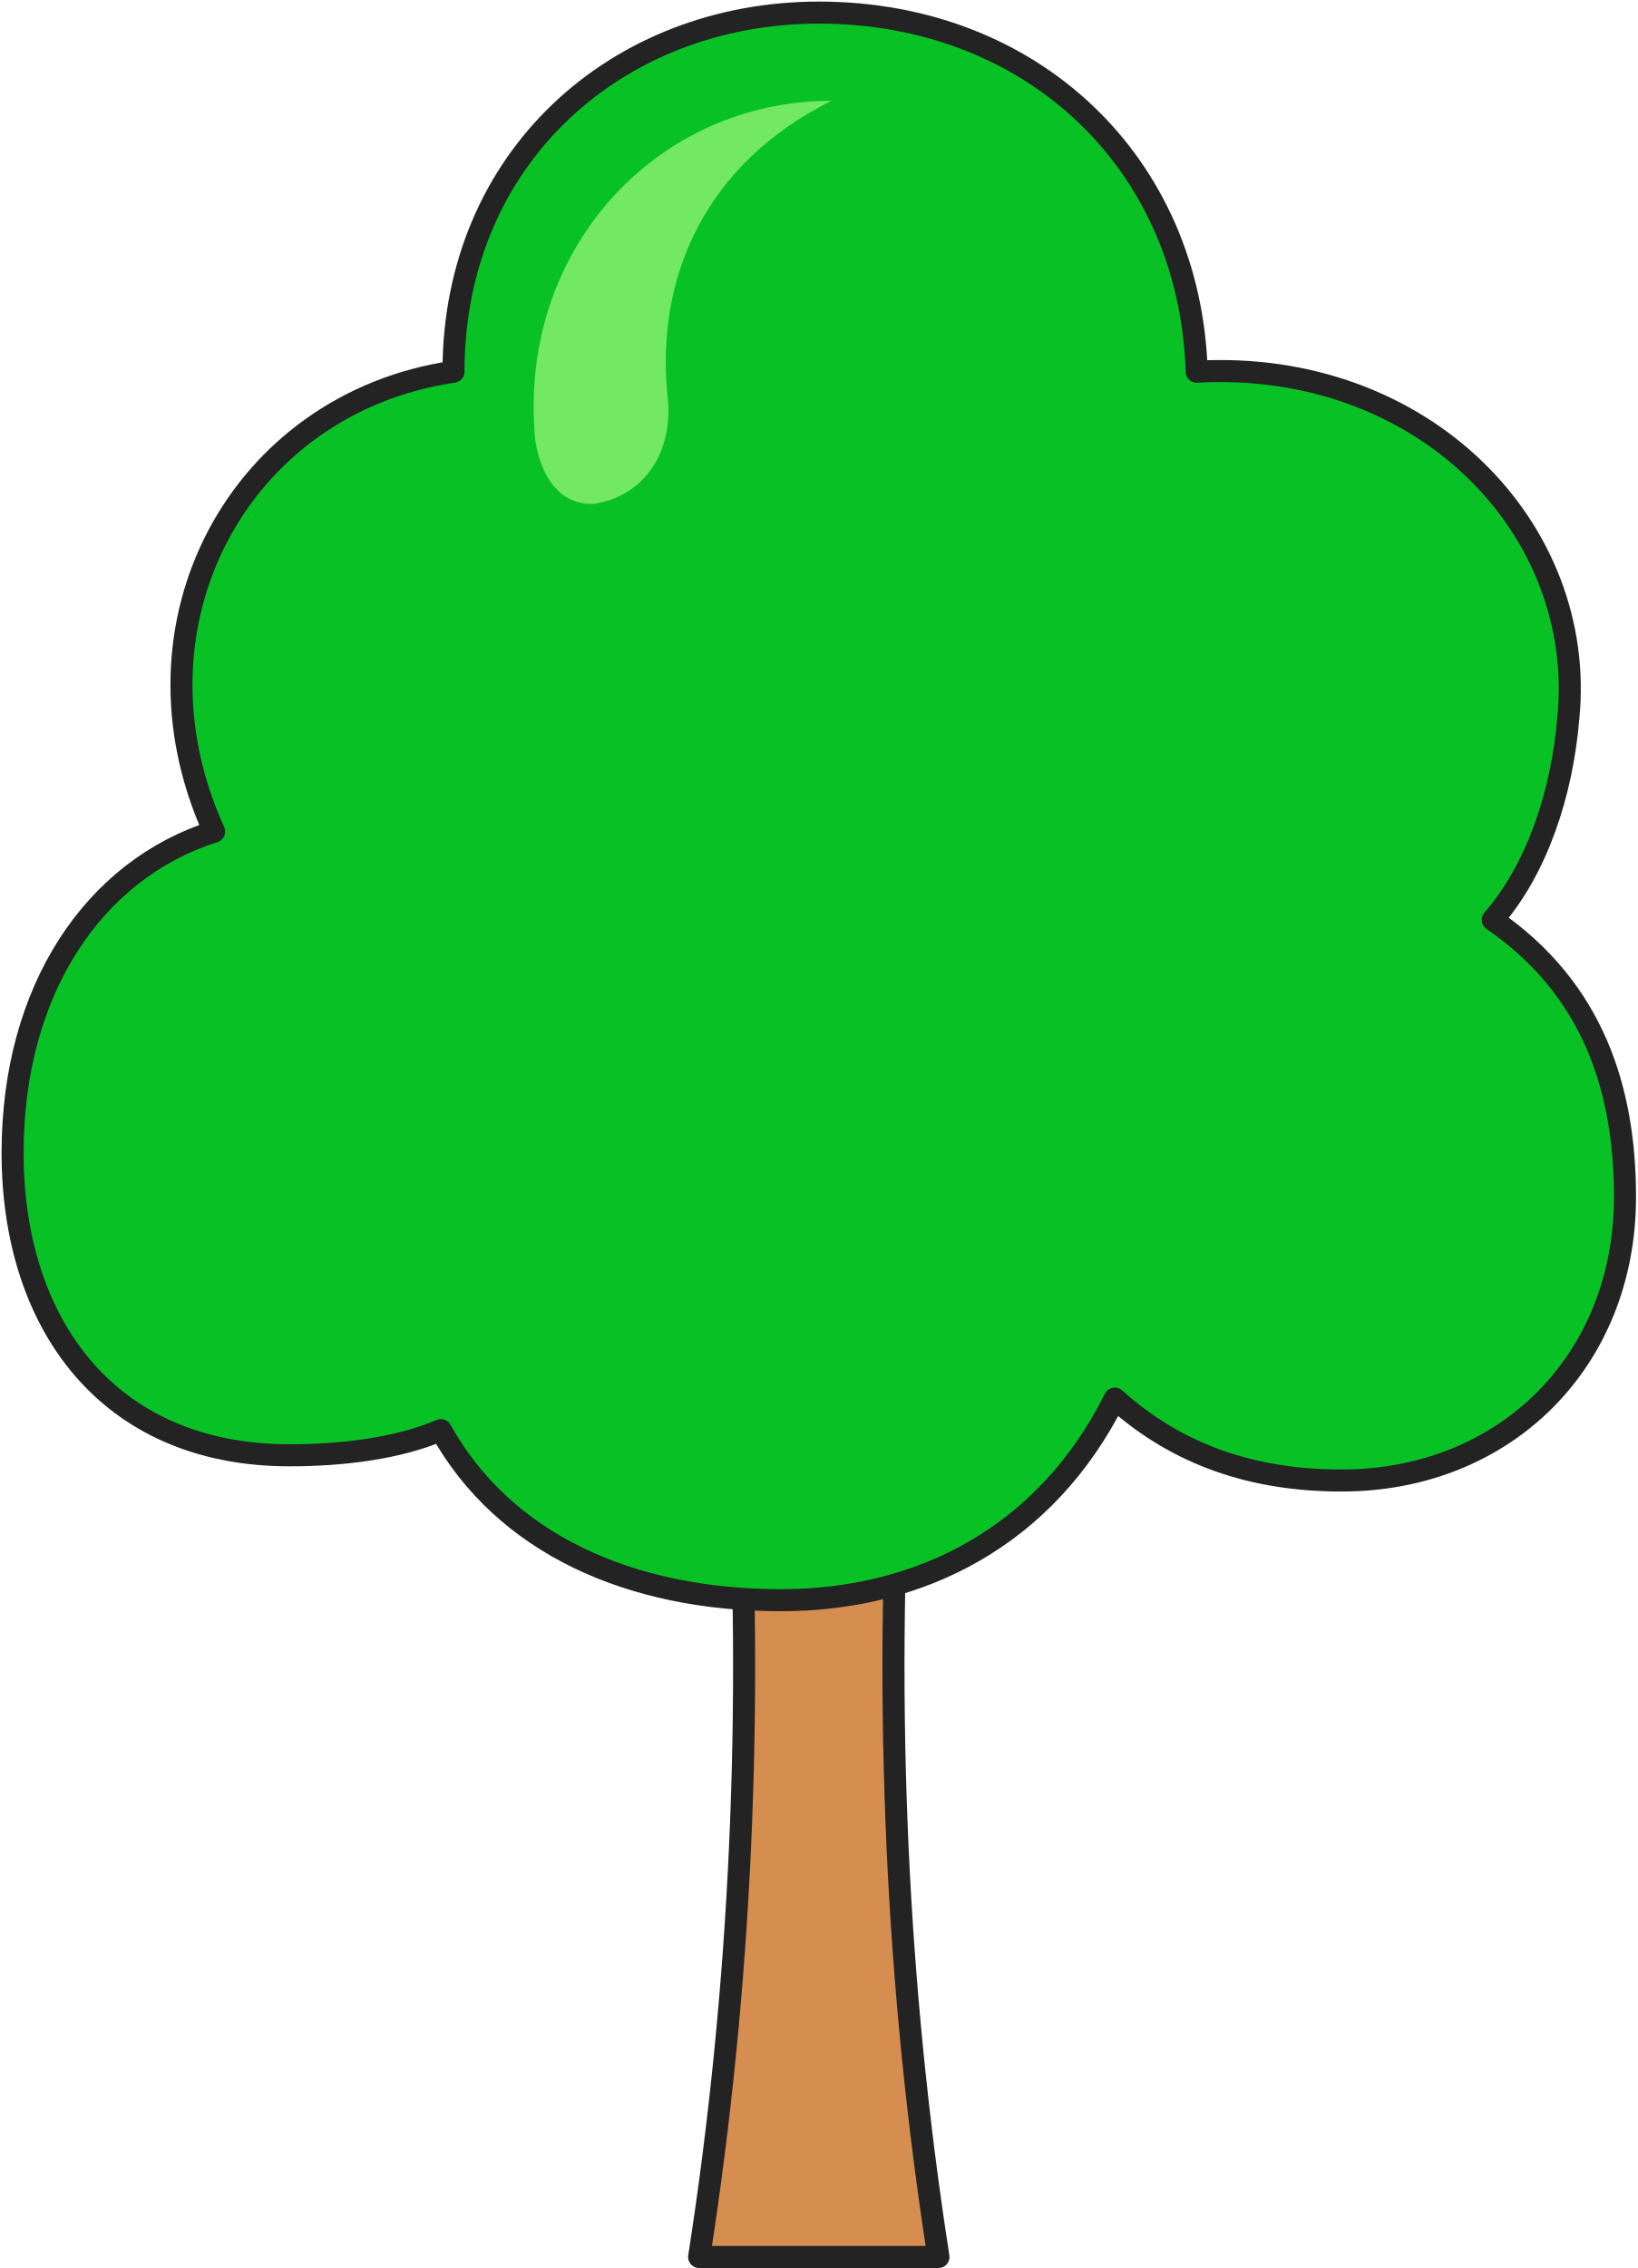
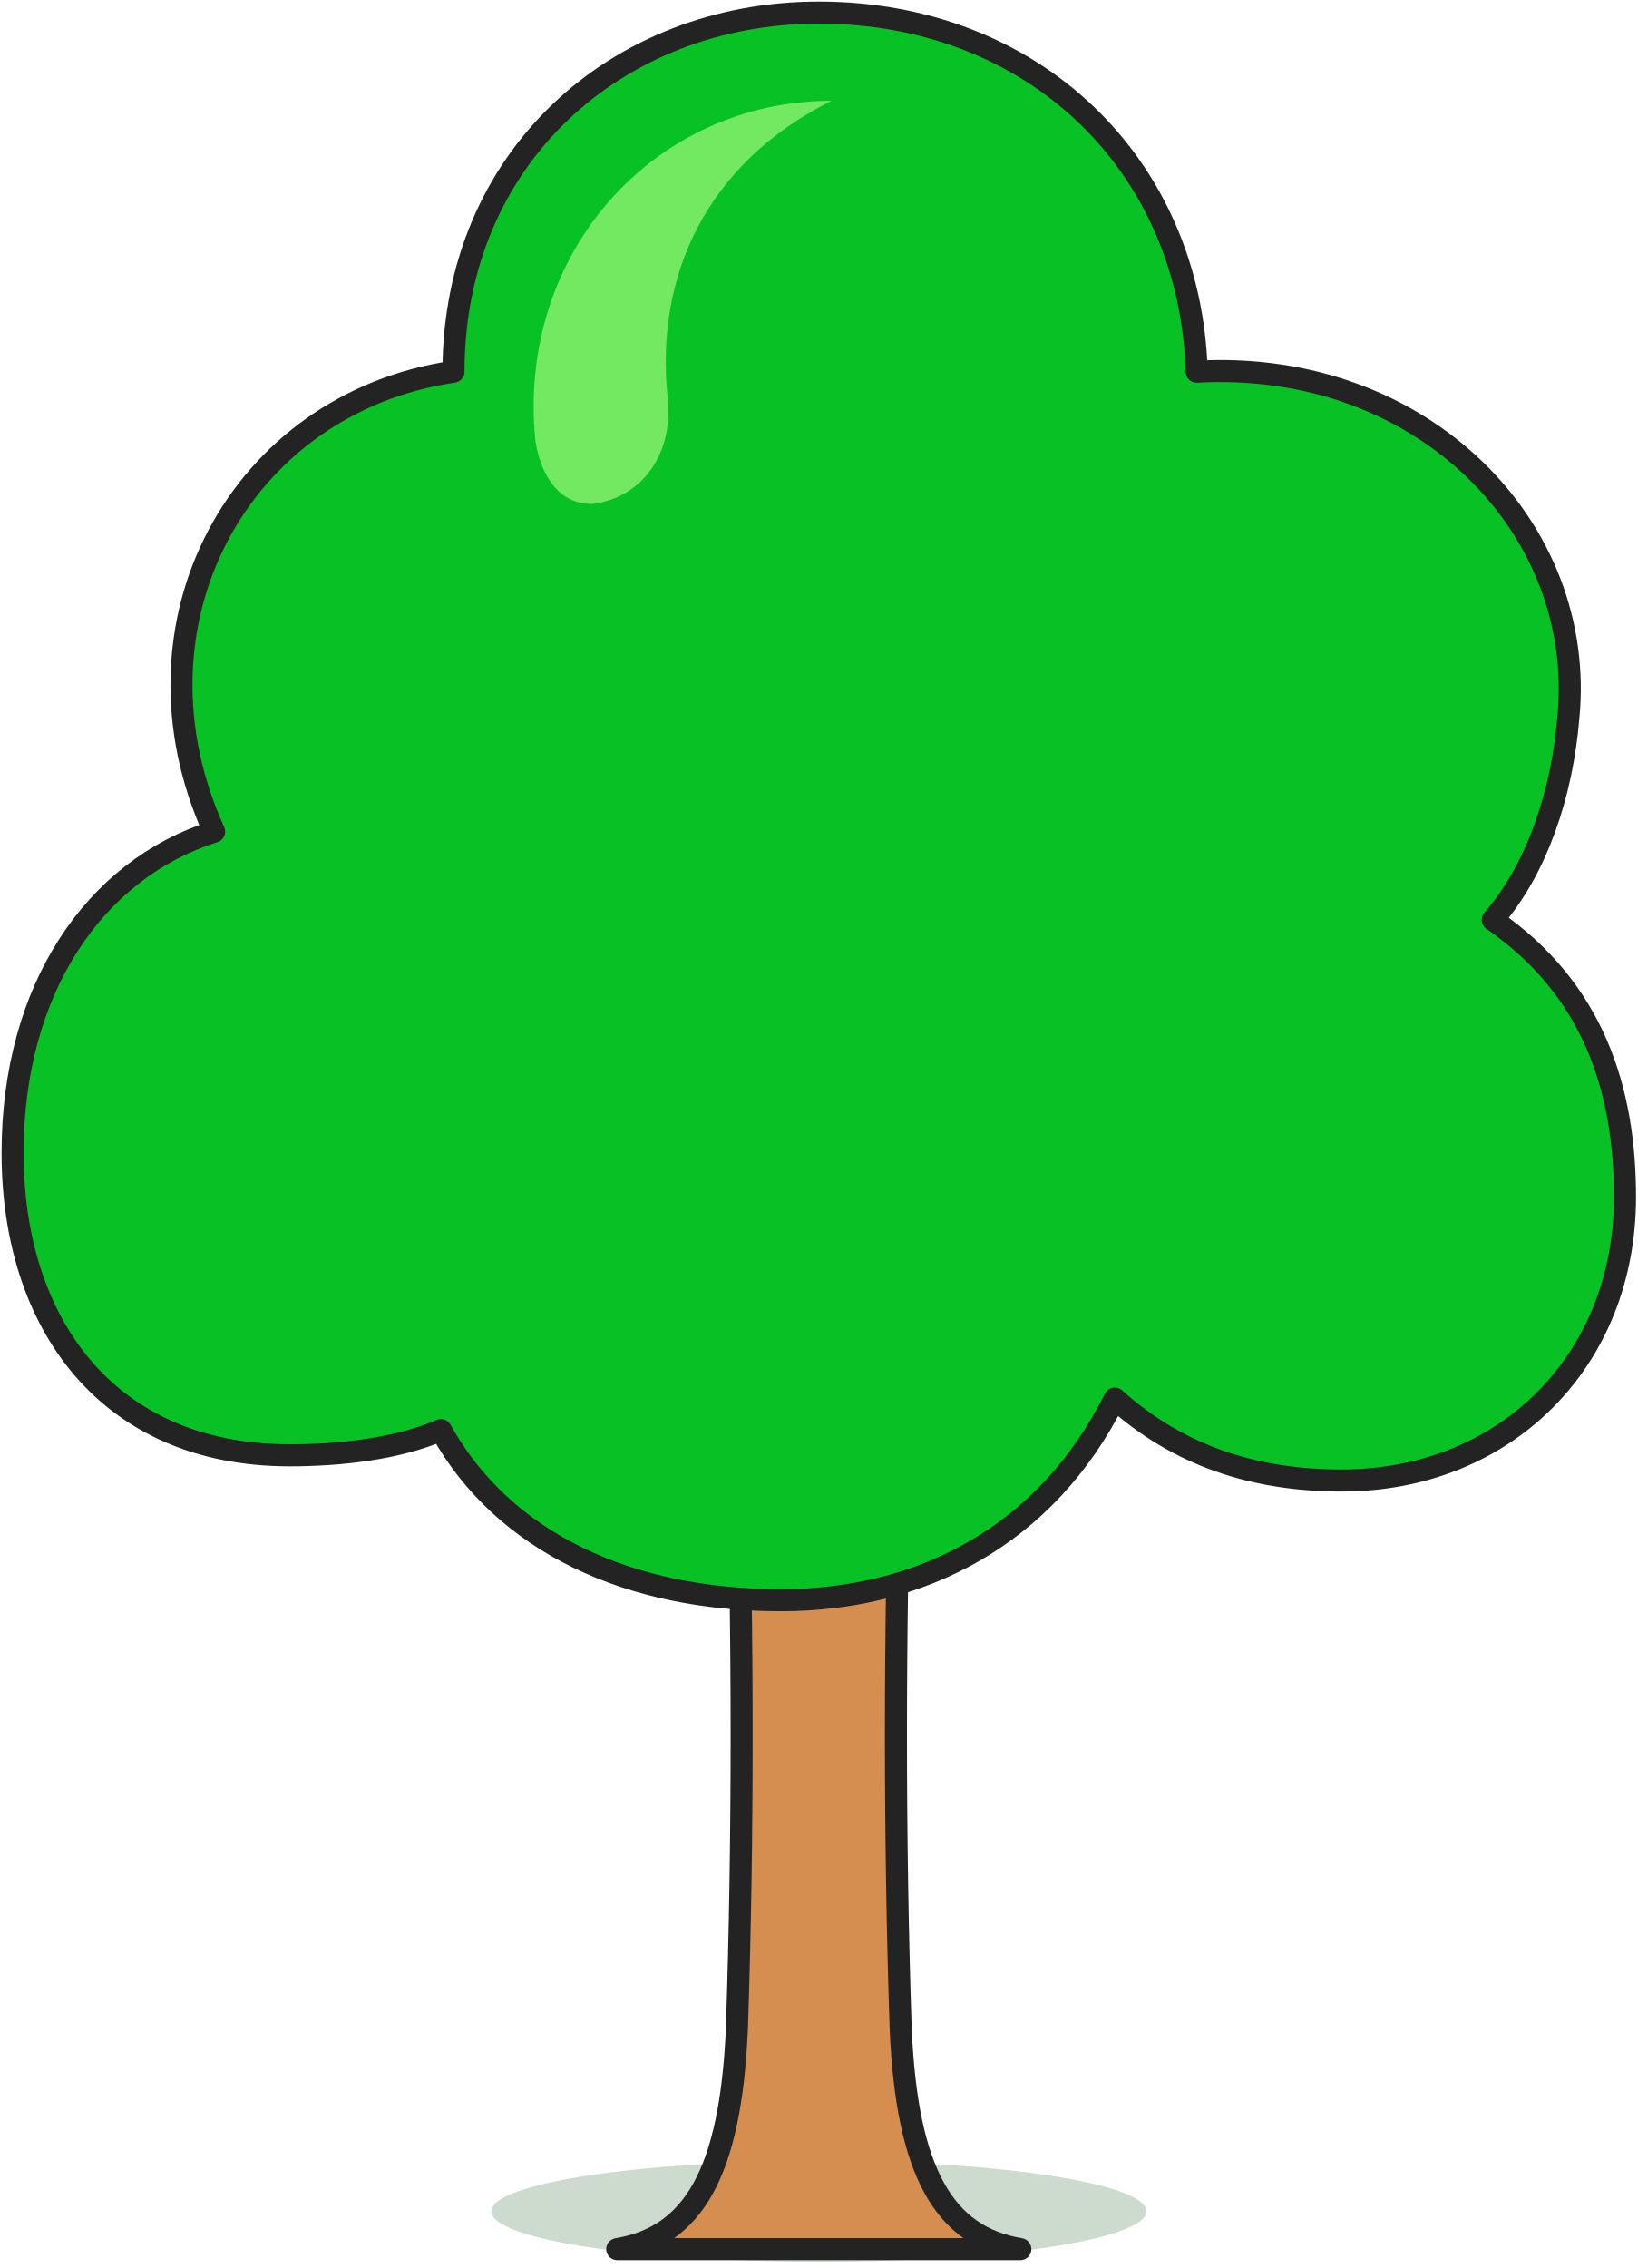
<svg xmlns="http://www.w3.org/2000/svg" viewBox="0 0 260 360">
+   <ellipse id="ground-shadow" cx="130" cy="351" rx="52" ry="8" fill="#1E5A23" fill-opacity="0.22" />
  <g id="plant" stroke="#232323" stroke-opacity="1" stroke-width="3.5" stroke-linecap="round" stroke-linejoin="round">
    <g id="trunk" fill="#D58E50">
-       <path d="M111 358.25 Q121 294 117 226 L143 226 Q139 294 149 358.25 Z" stroke="#232323" stroke-opacity="1" stroke-width="3.5" stroke-linecap="round" stroke-linejoin="round" />
+       <path d="M98 357 C110 355 116 345 117 322 C118 292 118 260 117 226 L143 226 C142 260 142 292 143 322 C144 345 150 355 162 357 Z" stroke="#232323" stroke-opacity="1" stroke-width="3.5" stroke-linecap="round" stroke-linejoin="round" />
    </g>
    <g id="crown" fill="#08C225">
      <path d="M46 231 C17 231 2 210 2 183 C2 157 15 138 34 132 C19 99 38 64 72 59 C72 25 98 2 130 2 C164 2 189 26 190 59 C226 57 252 84 249 114 C248 126 244 138 237 146 C253 157 258 173 258 190 C258 216 239 235 213 235 C199 235 187 231 177 222 C166 244 146 254 124 254 C100 254 80 245 70 227 C63 230 54 231 46 231 Z" stroke="#232323" stroke-opacity="1" stroke-width="3.5" stroke-linecap="round" stroke-linejoin="round" />
    </g>
    <g id="highlight" fill="#73E861" stroke="none">
      <path d="M85 70 C82 40 104 16 132 16 C112 26 104 44 106 63 C107 72 102 79 94 80 C89 80 86 76 85 70 Z" stroke="none" stroke-opacity="0" stroke-width="3.5" stroke-linecap="round" stroke-linejoin="round" />
    </g>
  </g>
</svg>
